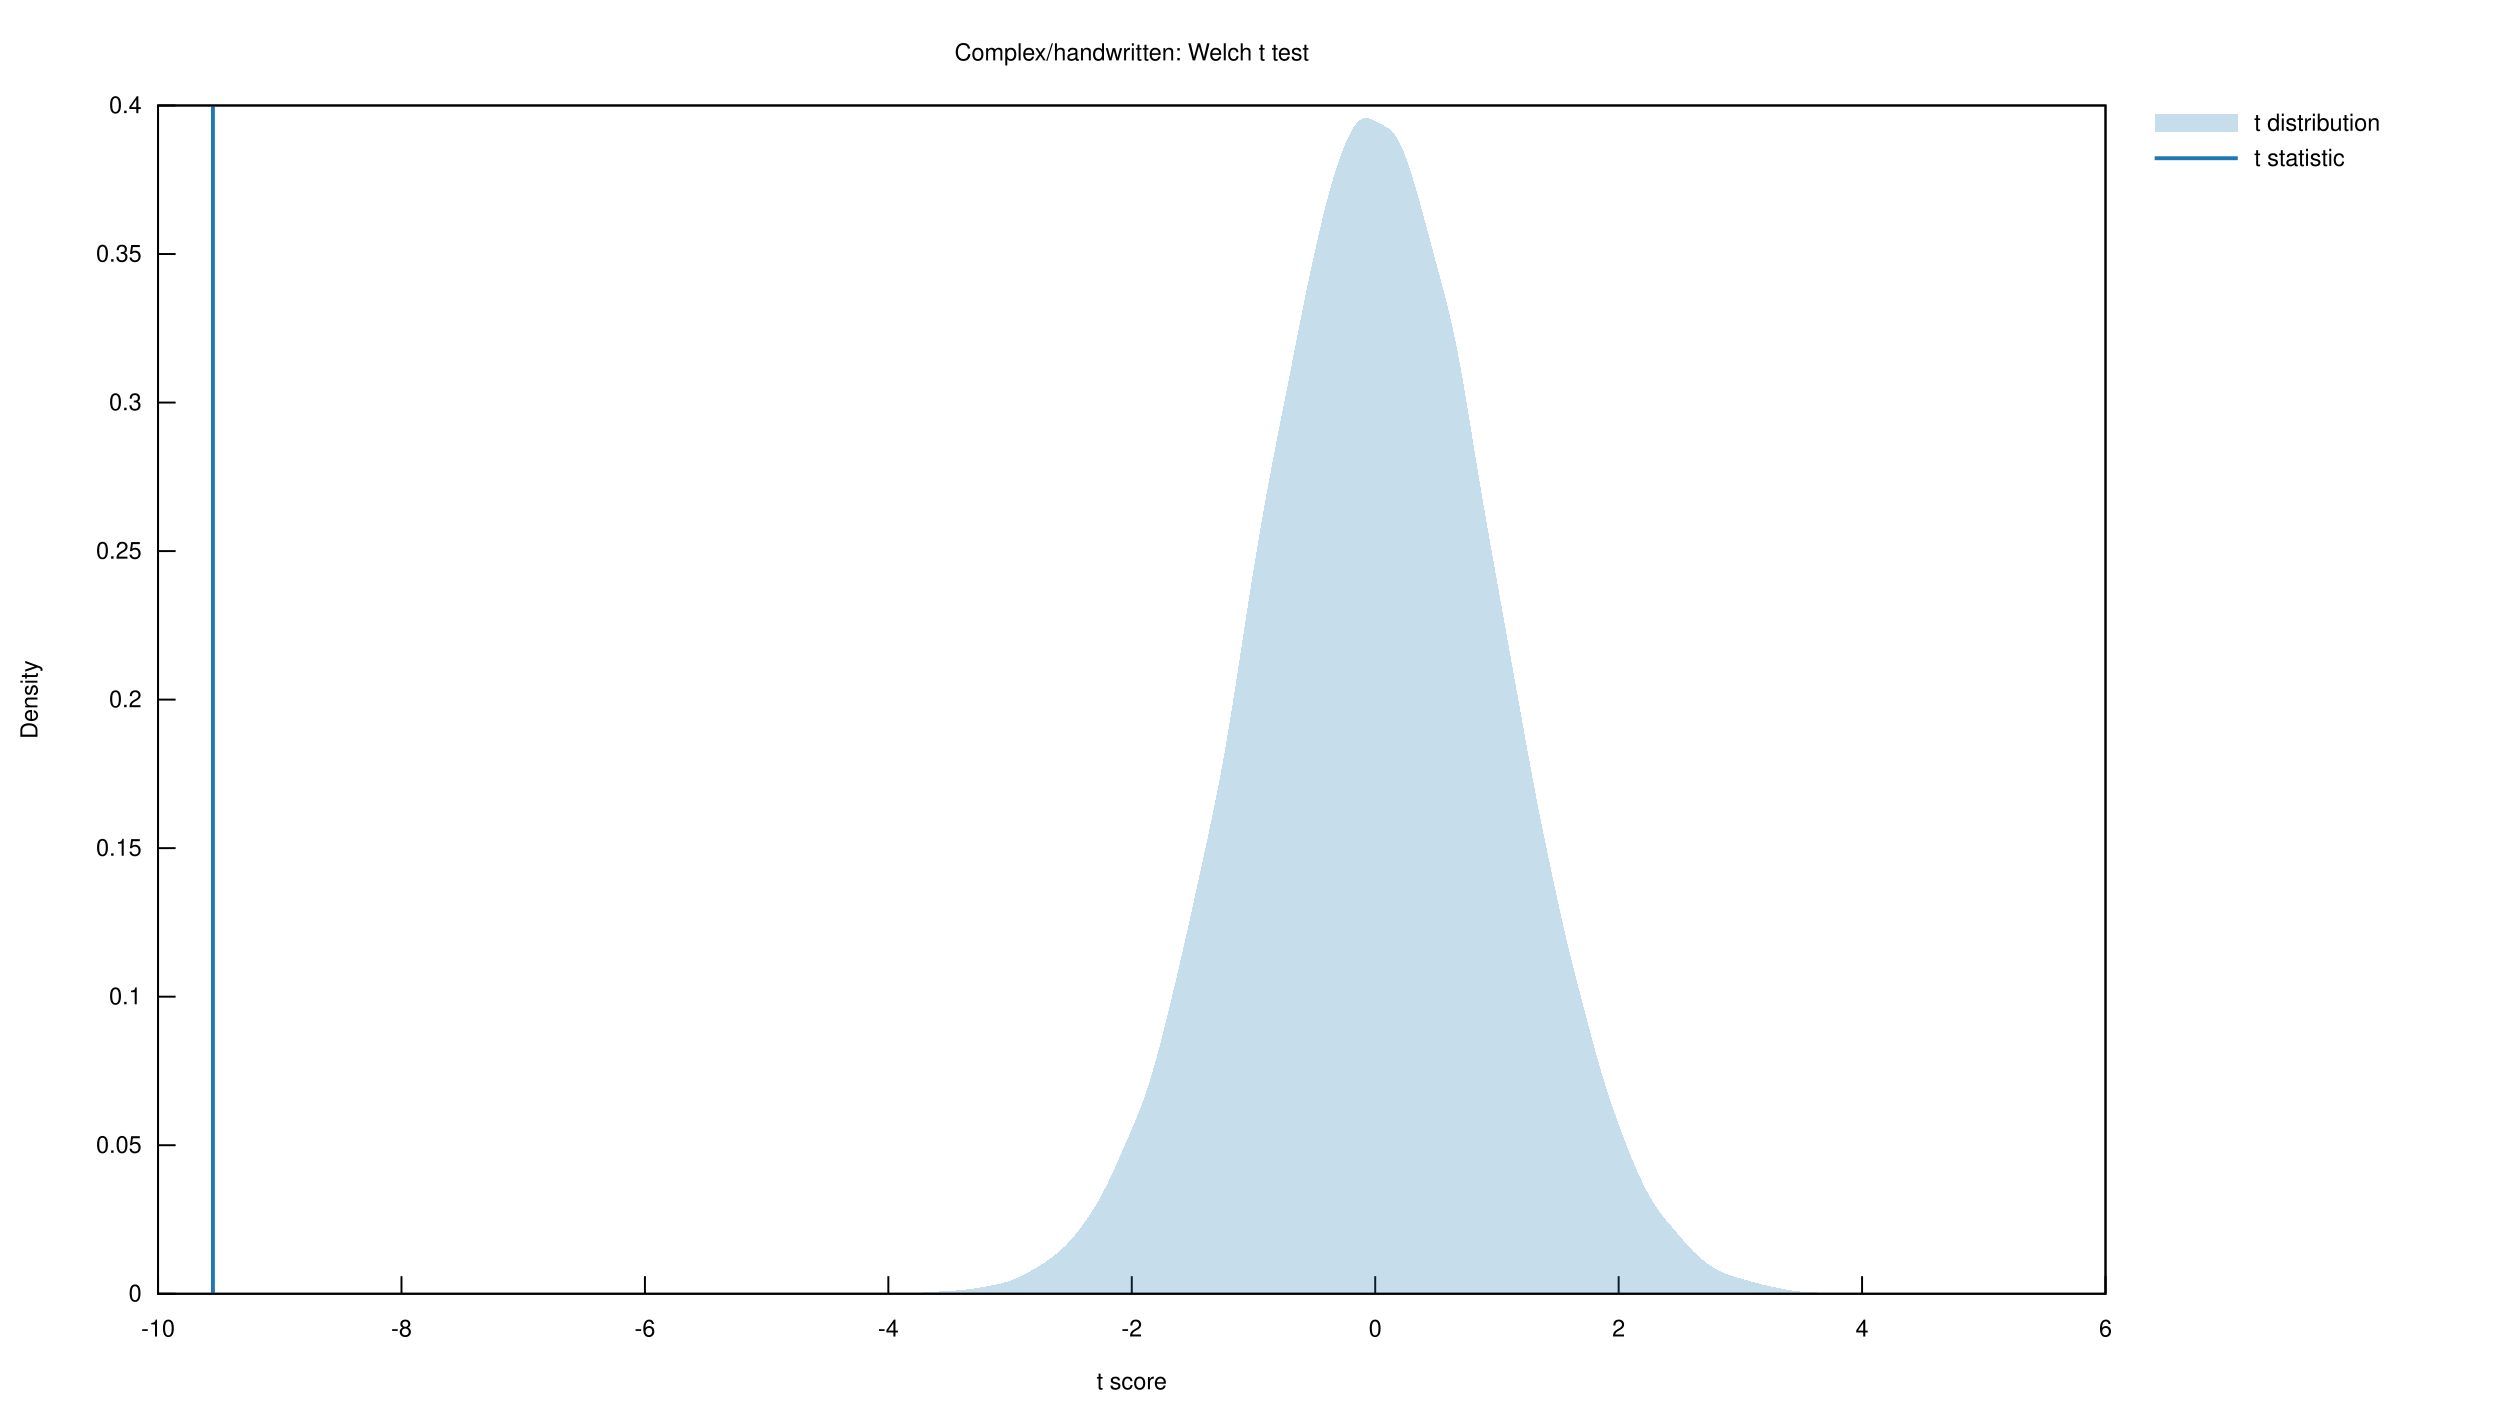
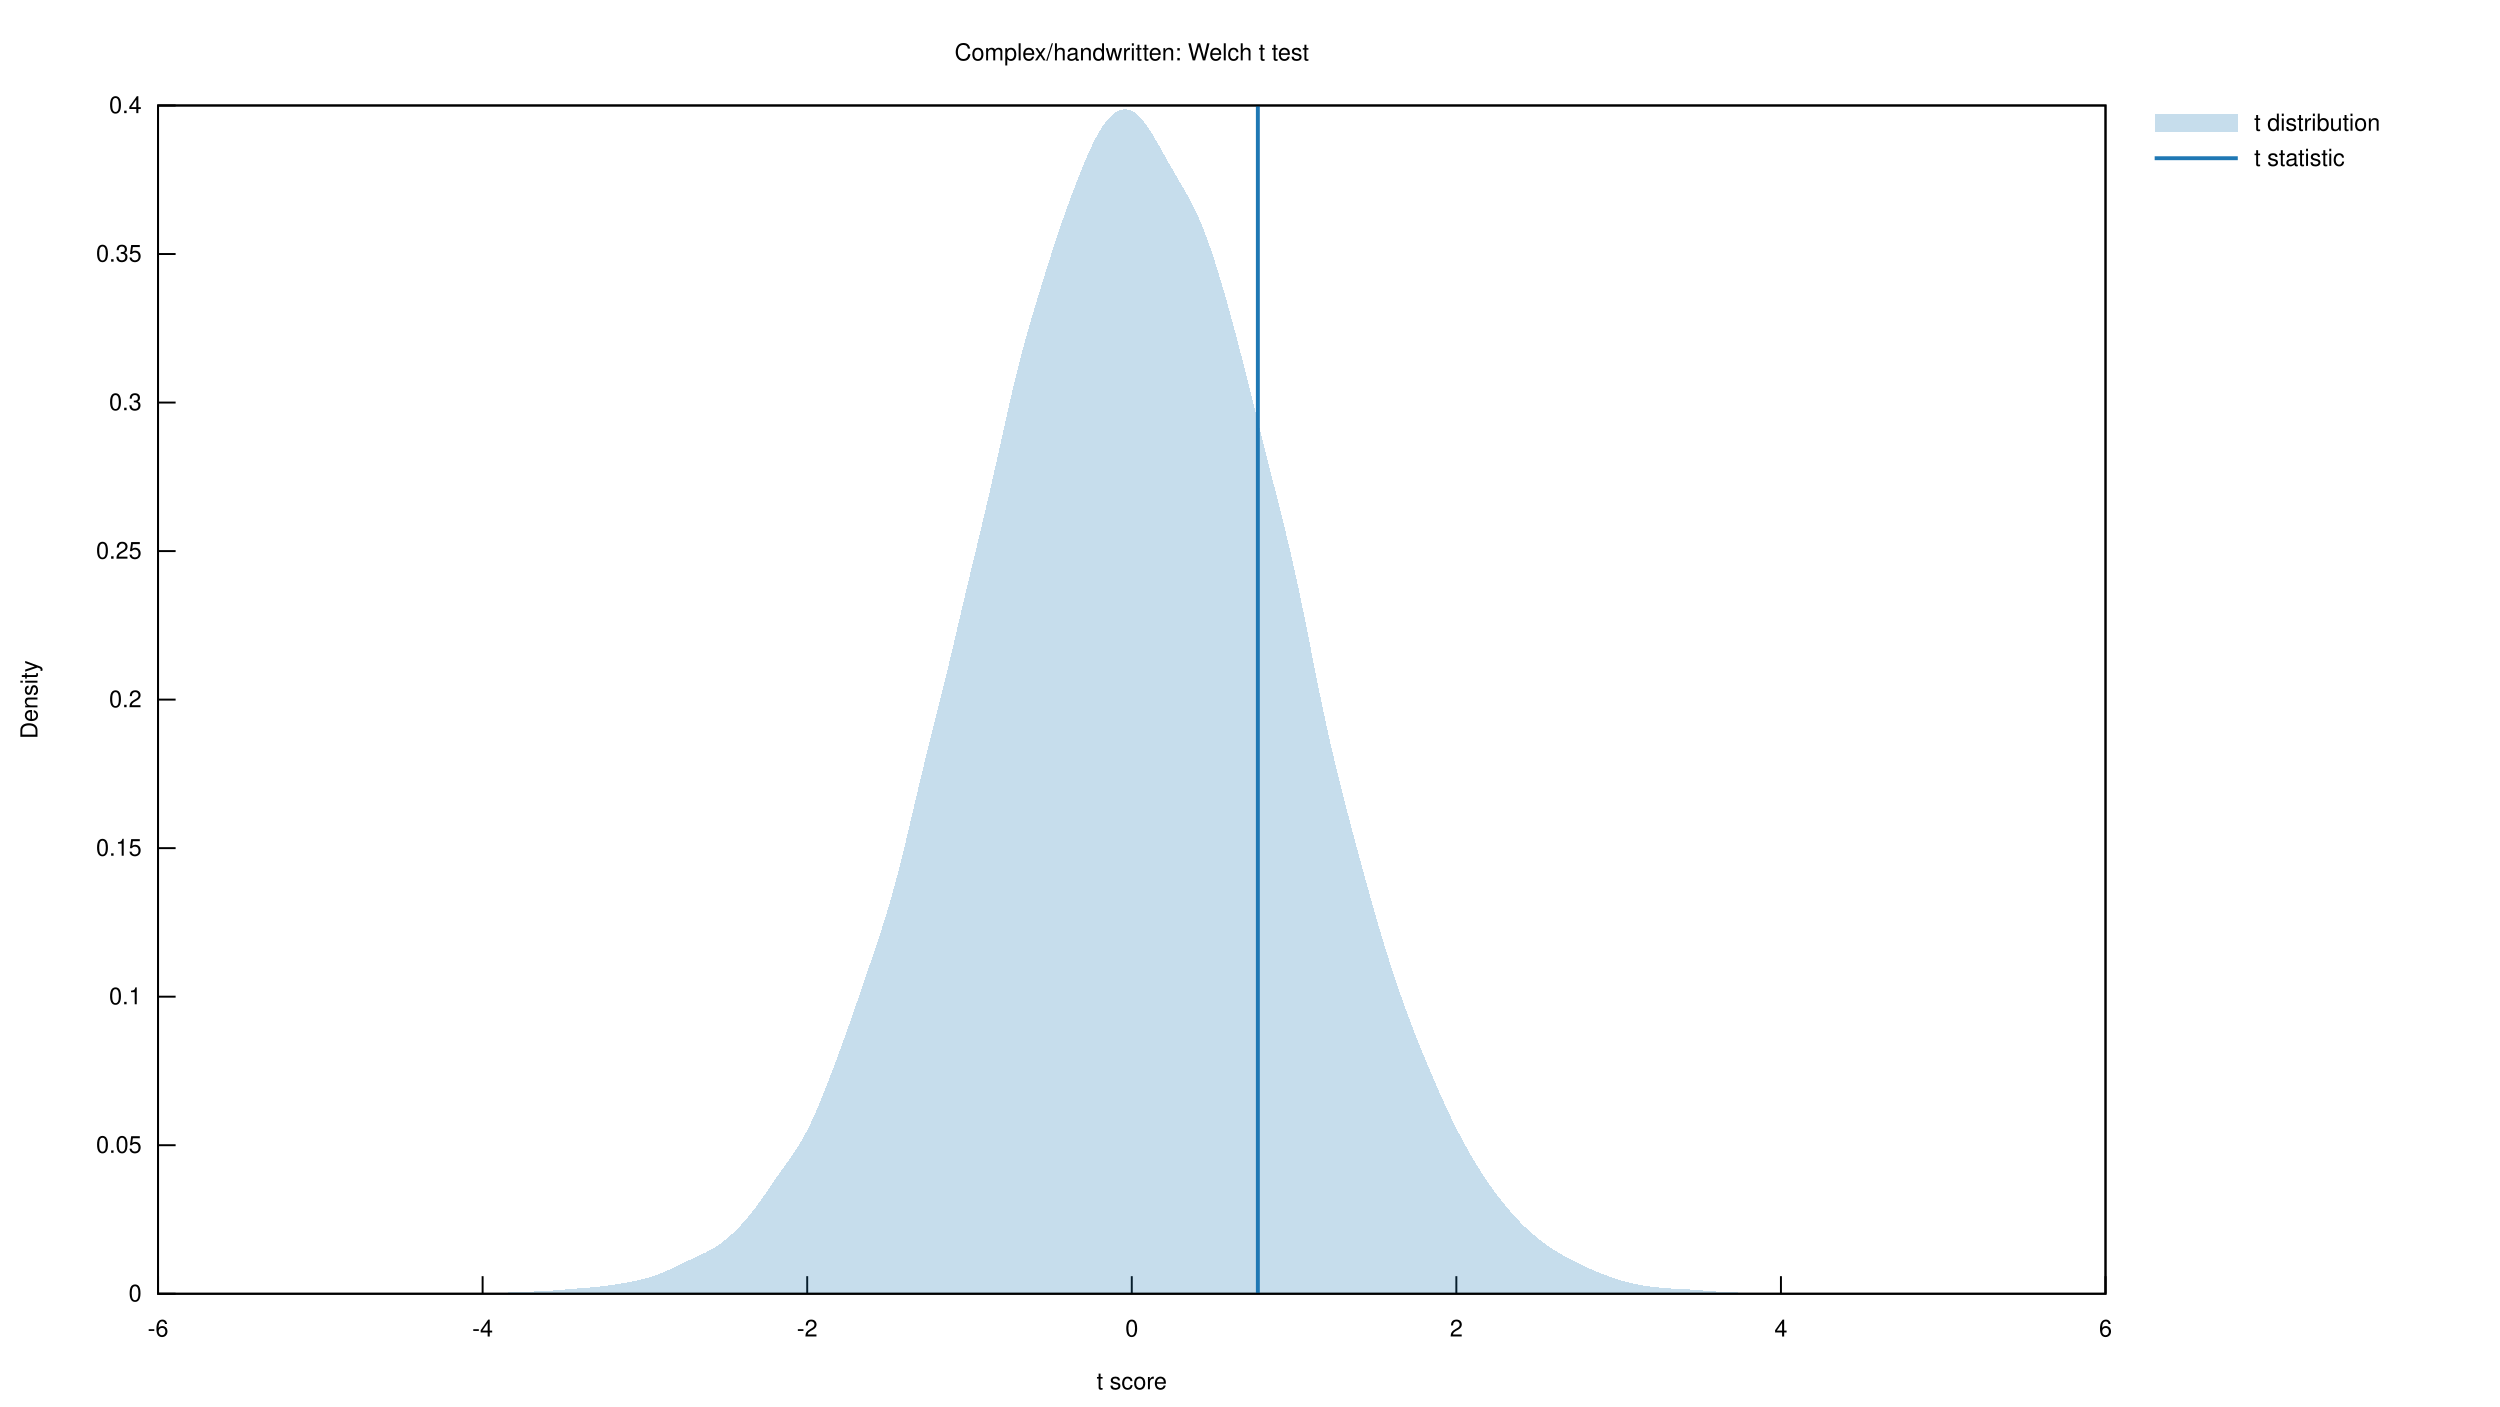
<svg xmlns="http://www.w3.org/2000/svg" xmlns:xlink="http://www.w3.org/1999/xlink" viewBox="0 0 1280 720">
  <g id="gnuplot_canvas">
    <rect x="0" y="0" width="1280" height="720" fill="none" />
    <defs>
      <circle id="gpDot" r="0.5" stroke-width="0.5" stroke="currentColor" />
      <path id="gpPt0" stroke-width="0.222" stroke="currentColor" d="M-1,0 h2 M0,-1 v2" />
      <path id="gpPt1" stroke-width="0.222" stroke="currentColor" d="M-1,-1 L1,1 M1,-1 L-1,1" />
      <path id="gpPt2" stroke-width="0.222" stroke="currentColor" d="M-1,0 L1,0 M0,-1 L0,1 M-1,-1 L1,1 M-1,1 L1,-1" />
      <rect id="gpPt3" stroke-width="0.222" stroke="currentColor" x="-1" y="-1" width="2" height="2" />
      <rect id="gpPt4" stroke-width="0.222" stroke="currentColor" fill="currentColor" x="-1" y="-1" width="2" height="2" />
      <circle id="gpPt5" stroke-width="0.222" stroke="currentColor" cx="0" cy="0" r="1" />
      <use xlink:href="#gpPt5" id="gpPt6" fill="currentColor" stroke="none" />
      <path id="gpPt7" stroke-width="0.222" stroke="currentColor" d="M0,-1.33 L-1.33,0.67 L1.33,0.67 z" />
      <use xlink:href="#gpPt7" id="gpPt8" fill="currentColor" stroke="none" />
      <use xlink:href="#gpPt7" id="gpPt9" stroke="currentColor" transform="rotate(180)" />
      <use xlink:href="#gpPt9" id="gpPt10" fill="currentColor" stroke="none" />
      <use xlink:href="#gpPt3" id="gpPt11" stroke="currentColor" transform="rotate(45)" />
      <use xlink:href="#gpPt11" id="gpPt12" fill="currentColor" stroke="none" />
      <path id="gpPt13" stroke-width="0.222" stroke="currentColor" d="M0,1.330 L1.265,0.411 L0.782,-1.067 L-0.782,-1.076 L-1.265,0.411 z" />
      <use xlink:href="#gpPt13" id="gpPt14" fill="currentColor" stroke="none" />
      <filter id="textbox" filterUnits="objectBoundingBox" x="0" y="0" height="1" width="1">
        <feFlood flood-color="white" flood-opacity="1" result="bgnd" />
        <feComposite in="SourceGraphic" in2="bgnd" operator="atop" />
      </filter>
      <filter id="greybox" filterUnits="objectBoundingBox" x="0" y="0" height="1" width="1">
        <feFlood flood-color="lightgrey" flood-opacity="1" result="grey" />
        <feComposite in="SourceGraphic" in2="grey" operator="atop" />
      </filter>
    </defs>
    <g fill="none" color="white" stroke="currentColor" stroke-width="1.00" stroke-linecap="butt" stroke-linejoin="miter">
</g>
    <g fill="none" color="black" stroke="currentColor" stroke-width="1.00" stroke-linecap="butt" stroke-linejoin="miter">
      <path stroke="black" d="M80.92,662.40 L89.92,662.40  " />
      <g transform="translate(72.53,666.30)" stroke="none" fill="black" font-family="Helvetica" font-size="12.00" text-anchor="end">
        <text>
          <tspan font-family="Helvetica"> 0</tspan>
        </text>
      </g>
    </g>
    <g fill="none" color="black" stroke="currentColor" stroke-width="1.00" stroke-linecap="butt" stroke-linejoin="miter">
      <path stroke="black" d="M80.92,586.35 L89.92,586.35  " />
      <g transform="translate(72.53,590.25)" stroke="none" fill="black" font-family="Helvetica" font-size="12.00" text-anchor="end">
        <text>
          <tspan font-family="Helvetica"> 0.05</tspan>
        </text>
      </g>
    </g>
    <g fill="none" color="black" stroke="currentColor" stroke-width="1.00" stroke-linecap="butt" stroke-linejoin="miter">
      <path stroke="black" d="M80.92,510.30 L89.92,510.30  " />
      <g transform="translate(72.53,514.20)" stroke="none" fill="black" font-family="Helvetica" font-size="12.00" text-anchor="end">
        <text>
          <tspan font-family="Helvetica"> 0.1</tspan>
        </text>
      </g>
    </g>
    <g fill="none" color="black" stroke="currentColor" stroke-width="1.00" stroke-linecap="butt" stroke-linejoin="miter">
      <path stroke="black" d="M80.92,434.25 L89.92,434.25  " />
      <g transform="translate(72.53,438.15)" stroke="none" fill="black" font-family="Helvetica" font-size="12.00" text-anchor="end">
        <text>
          <tspan font-family="Helvetica"> 0.15</tspan>
        </text>
      </g>
    </g>
    <g fill="none" color="black" stroke="currentColor" stroke-width="1.00" stroke-linecap="butt" stroke-linejoin="miter">
      <path stroke="black" d="M80.92,358.20 L89.92,358.20  " />
      <g transform="translate(72.53,362.10)" stroke="none" fill="black" font-family="Helvetica" font-size="12.00" text-anchor="end">
        <text>
          <tspan font-family="Helvetica"> 0.2</tspan>
        </text>
      </g>
    </g>
    <g fill="none" color="black" stroke="currentColor" stroke-width="1.00" stroke-linecap="butt" stroke-linejoin="miter">
      <path stroke="black" d="M80.92,282.16 L89.92,282.16  " />
      <g transform="translate(72.53,286.06)" stroke="none" fill="black" font-family="Helvetica" font-size="12.00" text-anchor="end">
        <text>
          <tspan font-family="Helvetica"> 0.25</tspan>
        </text>
      </g>
    </g>
    <g fill="none" color="black" stroke="currentColor" stroke-width="1.00" stroke-linecap="butt" stroke-linejoin="miter">
      <path stroke="black" d="M80.92,206.11 L89.92,206.11  " />
      <g transform="translate(72.53,210.01)" stroke="none" fill="black" font-family="Helvetica" font-size="12.00" text-anchor="end">
        <text>
          <tspan font-family="Helvetica"> 0.3</tspan>
        </text>
      </g>
    </g>
    <g fill="none" color="black" stroke="currentColor" stroke-width="1.00" stroke-linecap="butt" stroke-linejoin="miter">
      <path stroke="black" d="M80.92,130.06 L89.92,130.06  " />
      <g transform="translate(72.53,133.96)" stroke="none" fill="black" font-family="Helvetica" font-size="12.00" text-anchor="end">
        <text>
          <tspan font-family="Helvetica"> 0.35</tspan>
        </text>
      </g>
    </g>
    <g fill="none" color="black" stroke="currentColor" stroke-width="1.00" stroke-linecap="butt" stroke-linejoin="miter">
      <path stroke="black" d="M80.92,54.01 L89.92,54.01  " />
      <g transform="translate(72.53,57.91)" stroke="none" fill="black" font-family="Helvetica" font-size="12.00" text-anchor="end">
        <text>
          <tspan font-family="Helvetica"> 0.4</tspan>
        </text>
      </g>
    </g>
    <g fill="none" color="black" stroke="currentColor" stroke-width="1.00" stroke-linecap="butt" stroke-linejoin="miter">
      <path stroke="black" d="M80.92,662.40 L80.92,653.40  " />
      <g transform="translate(80.92,684.30)" stroke="none" fill="black" font-family="Helvetica" font-size="12.00" text-anchor="middle">
        <text>
-           <tspan font-family="Helvetica">-10</tspan>
-         </text>
-       </g>
-     </g>
-     <g fill="none" color="black" stroke="currentColor" stroke-width="1.00" stroke-linecap="butt" stroke-linejoin="miter">
-       <path stroke="black" d="M205.56,662.40 L205.56,653.40  " />
-       <g transform="translate(205.56,684.30)" stroke="none" fill="black" font-family="Helvetica" font-size="12.00" text-anchor="middle">
-         <text>
-           <tspan font-family="Helvetica">-8</tspan>
-         </text>
-       </g>
-     </g>
-     <g fill="none" color="black" stroke="currentColor" stroke-width="1.00" stroke-linecap="butt" stroke-linejoin="miter">
-       <path stroke="black" d="M330.20,662.40 L330.20,653.40  " />
-       <g transform="translate(330.20,684.30)" stroke="none" fill="black" font-family="Helvetica" font-size="12.00" text-anchor="middle">
-         <text>
          <tspan font-family="Helvetica">-6</tspan>
        </text>
      </g>
    </g>
    <g fill="none" color="black" stroke="currentColor" stroke-width="1.00" stroke-linecap="butt" stroke-linejoin="miter">
-       <path stroke="black" d="M454.83,662.40 L454.83,653.40  " />
-       <g transform="translate(454.83,684.30)" stroke="none" fill="black" font-family="Helvetica" font-size="12.00" text-anchor="middle">
+       <path stroke="black" d="M247.10,662.40 L247.10,653.40  " />
+       <g transform="translate(247.10,684.30)" stroke="none" fill="black" font-family="Helvetica" font-size="12.00" text-anchor="middle">
        <text>
          <tspan font-family="Helvetica">-4</tspan>
+         </text>
+       </g>
+     </g>
+     <g fill="none" color="black" stroke="currentColor" stroke-width="1.00" stroke-linecap="butt" stroke-linejoin="miter">
+       <path stroke="black" d="M413.29,662.40 L413.29,653.40  " />
+       <g transform="translate(413.29,684.30)" stroke="none" fill="black" font-family="Helvetica" font-size="12.00" text-anchor="middle">
+         <text>
+           <tspan font-family="Helvetica">-2</tspan>
        </text>
      </g>
    </g>
    <g fill="none" color="black" stroke="currentColor" stroke-width="1.00" stroke-linecap="butt" stroke-linejoin="miter">
      <path stroke="black" d="M579.47,662.40 L579.47,653.40  " />
      <g transform="translate(579.47,684.30)" stroke="none" fill="black" font-family="Helvetica" font-size="12.00" text-anchor="middle">
        <text>
-           <tspan font-family="Helvetica">-2</tspan>
-         </text>
-       </g>
-     </g>
-     <g fill="none" color="black" stroke="currentColor" stroke-width="1.00" stroke-linecap="butt" stroke-linejoin="miter">
-       <path stroke="black" d="M704.11,662.40 L704.11,653.40  " />
-       <g transform="translate(704.11,684.30)" stroke="none" fill="black" font-family="Helvetica" font-size="12.00" text-anchor="middle">
-         <text>
          <tspan font-family="Helvetica"> 0</tspan>
        </text>
      </g>
    </g>
    <g fill="none" color="black" stroke="currentColor" stroke-width="1.00" stroke-linecap="butt" stroke-linejoin="miter">
-       <path stroke="black" d="M828.75,662.40 L828.75,653.40  " />
-       <g transform="translate(828.75,684.30)" stroke="none" fill="black" font-family="Helvetica" font-size="12.00" text-anchor="middle">
+       <path stroke="black" d="M745.65,662.40 L745.65,653.40  " />
+       <g transform="translate(745.65,684.30)" stroke="none" fill="black" font-family="Helvetica" font-size="12.00" text-anchor="middle">
        <text>
          <tspan font-family="Helvetica"> 2</tspan>
        </text>
      </g>
    </g>
    <g fill="none" color="black" stroke="currentColor" stroke-width="1.00" stroke-linecap="butt" stroke-linejoin="miter">
-       <path stroke="black" d="M953.38,662.40 L953.38,653.40  " />
-       <g transform="translate(953.38,684.30)" stroke="none" fill="black" font-family="Helvetica" font-size="12.00" text-anchor="middle">
+       <path stroke="black" d="M911.84,662.40 L911.84,653.40  " />
+       <g transform="translate(911.84,684.30)" stroke="none" fill="black" font-family="Helvetica" font-size="12.00" text-anchor="middle">
        <text>
          <tspan font-family="Helvetica"> 4</tspan>
        </text>
      </g>
    </g>
    <g fill="none" color="black" stroke="currentColor" stroke-width="1.00" stroke-linecap="butt" stroke-linejoin="miter">
      <path stroke="black" d="M1078.02,662.40 L1078.02,653.40  " />
      <g transform="translate(1078.02,684.30)" stroke="none" fill="black" font-family="Helvetica" font-size="12.00" text-anchor="middle">
        <text>
          <tspan font-family="Helvetica"> 6</tspan>
        </text>
      </g>
    </g>
    <g fill="none" color="black" stroke="currentColor" stroke-width="1.00" stroke-linecap="butt" stroke-linejoin="miter">
</g>
    <g fill="none" color="black" stroke="currentColor" stroke-width="1.00" stroke-linecap="butt" stroke-linejoin="miter">
      <path stroke="black" d="M80.92,54.01 L80.92,662.40 L1078.02,662.40 L1078.02,54.01 L80.92,54.01 Z  " />
    </g>
    <g fill="none" color="black" stroke="currentColor" stroke-width="1.00" stroke-linecap="butt" stroke-linejoin="miter">
      <g transform="translate(19.18,358.21) rotate(270)" stroke="none" fill="black" font-family="Helvetica" font-size="12.00" text-anchor="middle">
        <text>
          <tspan font-family="Helvetica">Density</tspan>
        </text>
      </g>
    </g>
    <g fill="none" color="black" stroke="currentColor" stroke-width="1.00" stroke-linecap="butt" stroke-linejoin="miter">
      <g transform="translate(579.47,711.30)" stroke="none" fill="black" font-family="Helvetica" font-size="12.00" text-anchor="middle">
        <text>
          <tspan font-family="Helvetica">t score</tspan>
        </text>
      </g>
    </g>
    <g fill="none" color="black" stroke="currentColor" stroke-width="1.00" stroke-linecap="butt" stroke-linejoin="miter">
</g>
    <g id="gnuplot_plot_1">
      <g fill="none" color="black" stroke="currentColor" stroke-width="1.00" stroke-linecap="butt" stroke-linejoin="miter">
        <g transform="translate(1154.14,66.91)" stroke="none" fill="black" font-family="Helvetica" font-size="12.00" text-anchor="start">
          <text>
            <tspan font-family="Helvetica">t distribution</tspan>
          </text>
        </g>
      </g>
      <g fill="none" color="black" stroke="currentColor" stroke-width="1.00" stroke-linecap="butt" stroke-linejoin="miter">
        <g stroke="none" shape-rendering="crispEdges">
          <polygon fill="rgb( 31, 120, 180)" fill-opacity="0.25" points="1103.19,67.51 1145.75,67.51 1145.75,58.51 1103.19,58.51 " />
-           <polygon fill="rgb( 31, 120, 180)" fill-opacity="0.25" points="425.82,662.40 426.95,662.40 428.08,662.40 429.21,662.40 430.34,662.40 431.48,662.39 432.61,662.39 433.74,662.39 434.87,662.38 436.00,662.37 437.13,662.37 438.26,662.36 439.39,662.35 440.52,662.33 441.65,662.32 442.78,662.31 443.92,662.30 445.05,662.29 446.18,662.28 447.31,662.27 448.44,662.26 449.57,662.25 450.70,662.25 451.83,662.24 452.96,662.24 454.09,662.23 455.22,662.22 456.35,662.22 457.49,662.21 458.62,662.20 459.75,662.18 460.88,662.17 462.01,662.15 463.14,662.13 464.27,662.10 465.40,662.07 466.53,662.03 467.66,661.99 468.79,661.94 469.93,661.88 471.06,661.82 472.19,661.75 473.32,661.68 474.45,661.61 475.58,661.54 476.71,661.47 477.84,661.40 478.97,661.34 480.10,661.28 481.23,661.22 482.36,661.17 483.50,661.11 484.63,661.05 485.76,660.99 486.89,660.93 488.02,660.85 489.15,660.77 490.28,660.68 491.41,660.58 492.54,660.47 493.67,660.34 494.80,660.21 495.94,660.06 497.07,659.91 498.20,659.75 499.33,659.58 500.46,659.40 501.59,659.22 502.72,659.03 503.85,658.84 504.98,658.64 506.11,658.44 507.24,658.23 508.37,658.01 509.51,657.78 510.64,657.54 511.77,657.28 512.90,657.00 514.03,656.70 515.16,656.37 516.29,656.01 517.42,655.62 518.55,655.20 519.68,654.74 520.81,654.26 521.94,653.74 523.08,653.19 524.21,652.62 525.34,652.03 526.47,651.42 527.60,650.79 528.73,650.15 529.86,649.49 530.99,648.81 532.12,648.12 533.25,647.40 534.38,646.67 535.52,645.91 536.65,645.13 537.78,644.32 538.91,643.48 540.04,642.60 541.17,641.69 542.30,640.73 543.43,639.73 544.56,638.67 545.69,637.56 546.82,636.39 547.95,635.17 549.09,633.88 550.22,632.53 551.35,631.13 552.48,629.68 553.61,628.18 554.74,626.63 555.87,625.02 557.00,623.37 558.13,621.67 559.26,619.92 560.39,618.10 561.53,616.22 562.66,614.27 563.79,612.25 564.92,610.14 566.05,607.95 567.18,605.68 568.31,603.33 569.44,600.91 570.57,598.42 571.70,595.88 572.83,593.31 573.96,590.72 575.10,588.12 576.23,585.53 577.36,582.94 578.49,580.35 579.62,577.75 580.75,575.11 581.88,572.40 583.01,569.60 584.14,566.68 585.27,563.62 586.40,560.39 587.54,556.99 588.67,553.42 589.80,549.69 590.93,545.80 592.06,541.77 593.19,537.61 594.32,533.34 595.45,528.96 596.58,524.49 597.71,519.94 598.84,515.32 599.97,510.63 601.11,505.88 602.24,501.09 603.37,496.24 604.50,491.35 605.63,486.41 606.76,481.44 607.89,476.43 609.02,471.38 610.15,466.29 611.28,461.18 612.41,456.04 613.55,450.89 614.68,445.73 615.81,440.55 616.94,435.36 618.07,430.13 619.20,424.86 620.33,419.52 621.46,414.07 622.59,408.50 623.72,402.78 624.85,396.87 625.98,390.75 627.12,384.42 628.25,377.88 629.38,371.12 630.51,364.17 631.64,357.06 632.77,349.82 633.90,342.49 635.03,335.10 636.16,327.71 637.29,320.35 638.42,313.05 639.56,305.82 640.69,298.70 641.82,291.69 642.95,284.80 644.08,278.03 645.21,271.38 646.34,264.86 647.47,258.46 648.60,252.19 649.73,246.04 650.86,240.01 651.99,234.08 653.13,228.25 654.26,222.49 655.39,216.77 656.52,211.09 657.65,205.41 658.78,199.71 659.91,193.98 661.04,188.23 662.17,182.46 663.30,176.68 664.43,170.92 665.57,165.20 666.70,159.54 667.83,153.96 668.96,148.47 670.09,143.08 671.22,137.78 672.35,132.59 673.48,127.49 674.61,122.50 675.74,117.61 676.87,112.85 678.00,108.23 679.14,103.77 680.27,99.50 681.40,95.42 682.53,91.54 683.66,87.86 684.79,84.39 685.92,81.11 687.05,78.02 688.18,75.11 689.31,72.41 690.44,69.92 691.58,67.67 692.71,65.68 693.84,63.99 694.97,62.63 696.10,61.60 697.23,60.91 698.36,60.54 699.49,60.46 700.62,60.62 701.75,60.97 702.88,61.45 704.01,62.00 705.15,62.57 706.28,63.15 707.41,63.72 708.54,64.30 709.67,64.94 710.80,65.68 711.93,66.58 713.06,67.71 714.19,69.11 715.32,70.81 716.45,72.84 717.59,75.19 718.72,77.85 719.85,80.79 720.98,83.97 722.11,87.36 723.24,90.94 724.37,94.67 725.50,98.54 726.63,102.53 727.76,106.60 728.89,110.75 730.02,114.95 731.16,119.18 732.29,123.41 733.42,127.63 734.55,131.84 735.68,136.03 736.81,140.22 737.94,144.43 739.07,148.70 740.20,153.07 741.33,157.58 742.46,162.29 743.60,167.23 744.73,172.45 745.86,177.97 746.99,183.79 748.12,189.91 749.25,196.30 750.38,202.91 751.51,209.71 752.64,216.62 753.77,223.59 754.90,230.55 756.03,237.47 757.17,244.31 758.30,251.04 759.43,257.67 760.56,264.20 761.69,270.65 762.82,277.03 763.95,283.38 765.08,289.72 766.21,296.04 767.34,302.37 768.47,308.70 769.61,315.03 770.74,321.35 771.87,327.66 773.00,333.96 774.13,340.24 775.26,346.51 776.39,352.78 777.52,359.04 778.65,365.31 779.78,371.58 780.91,377.83 782.04,384.05 783.18,390.23 784.31,396.33 785.44,402.34 786.57,408.24 787.70,414.03 788.83,419.71 789.96,425.29 791.09,430.78 792.22,436.21 793.35,441.58 794.48,446.91 795.62,452.20 796.75,457.45 797.88,462.64 799.01,467.77 800.14,472.82 801.27,477.76 802.40,482.59 803.53,487.30 804.66,491.89 805.79,496.38 806.92,500.79 808.05,505.14 809.19,509.45 810.32,513.74 811.45,518.03 812.58,522.31 813.71,526.58 814.84,530.82 815.97,535.02 817.10,539.14 818.23,543.17 819.36,547.10 820.49,550.91 821.63,554.59 822.76,558.16 823.89,561.63 825.02,564.99 826.15,568.27 827.28,571.48 828.41,574.62 829.54,577.71 830.67,580.75 831.80,583.74 832.93,586.68 834.06,589.55 835.20,592.37 836.33,595.11 837.46,597.77 838.59,600.35 839.72,602.85 840.85,605.25 841.98,607.55 843.11,609.74 844.24,611.83 845.37,613.81 846.50,615.68 847.64,617.44 848.77,619.10 849.90,620.66 851.03,622.15 852.16,623.58 853.29,624.96 854.42,626.32 855.55,627.65 856.68,628.98 857.81,630.31 858.94,631.64 860.07,632.98 861.21,634.31 862.34,635.62 863.47,636.91 864.60,638.17 865.73,639.39 866.86,640.56 867.99,641.67 869.12,642.74 870.25,643.75 871.38,644.71 872.51,645.63 873.65,646.50 874.78,647.32 875.91,648.10 877.04,648.83 878.17,649.52 879.30,650.15 880.43,650.73 881.56,651.27 882.69,651.76 883.82,652.22 884.95,652.64 886.08,653.03 887.22,653.40 888.35,653.75 889.48,654.09 890.61,654.42 891.74,654.75 892.87,655.08 894.00,655.40 895.13,655.72 896.26,656.03 897.39,656.35 898.52,656.66 899.66,656.96 900.79,657.26 901.92,657.55 903.05,657.83 904.18,658.10 905.31,658.37 906.44,658.62 907.57,658.87 908.70,659.11 909.83,659.34 910.96,659.56 912.09,659.78 913.23,659.99 914.36,660.20 915.49,660.39 916.62,660.58 917.75,660.75 918.88,660.91 920.01,661.05 921.14,661.18 922.27,661.29 923.40,661.38 924.53,661.47 925.67,661.54 926.80,661.60 927.93,661.65 929.06,661.70 930.19,661.75 931.32,661.79 932.45,661.84 933.58,661.88 934.71,661.92 935.84,661.96 936.97,661.99 938.10,662.03 939.24,662.06 940.37,662.09 941.50,662.11 942.63,662.13 943.76,662.15 944.89,662.16 946.02,662.17 947.15,662.18 948.28,662.19 949.41,662.20 950.54,662.21 951.68,662.22 952.81,662.23 953.94,662.24 955.07,662.25 956.20,662.26 957.33,662.27 958.46,662.28 959.59,662.29 960.72,662.30 961.85,662.31 962.98,662.32 964.11,662.32 965.25,662.33 966.38,662.33 967.51,662.33 968.64,662.33 969.77,662.33 970.90,662.34 972.03,662.34 973.16,662.35 974.29,662.35 975.42,662.36 976.55,662.36 977.68,662.37 978.82,662.38 979.95,662.38 981.08,662.38 982.21,662.39 983.34,662.39 984.47,662.39 985.60,662.40 986.73,662.40 987.86,662.40 988.99,662.40 990.12,662.40 990.12,662.40 988.99,662.40 987.86,662.40 986.73,662.40 985.60,662.40 984.47,662.40 983.34,662.40 982.21,662.40 981.08,662.40 979.95,662.40 978.82,662.40 977.68,662.40 976.55,662.40 975.42,662.40 974.29,662.40 973.16,662.40 972.03,662.40 970.90,662.40 969.77,662.40 968.64,662.40 967.51,662.40 966.38,662.40 965.25,662.40 964.11,662.40 962.98,662.40 961.85,662.40 960.72,662.40 959.59,662.40 958.46,662.40 957.33,662.40 956.20,662.40 955.07,662.40 953.94,662.40 952.81,662.40 951.68,662.40 950.54,662.40 949.41,662.40 948.28,662.40 947.15,662.40 946.02,662.40 944.89,662.40 943.76,662.40 942.63,662.40 941.50,662.40 940.37,662.40 939.24,662.40 938.10,662.40 936.97,662.40 935.84,662.40 934.71,662.40 933.58,662.40 932.45,662.40 931.32,662.40 930.19,662.40 929.06,662.40 927.93,662.40 926.80,662.40 925.67,662.40 924.53,662.40 923.40,662.40 922.27,662.40 921.14,662.40 920.01,662.40 918.88,662.40 917.75,662.40 916.62,662.40 915.49,662.40 914.36,662.40 913.23,662.40 912.09,662.40 910.96,662.40 909.83,662.40 908.70,662.40 907.57,662.40 906.44,662.40 905.31,662.40 904.18,662.40 903.05,662.40 901.92,662.40 900.79,662.40 899.66,662.40 898.52,662.40 897.39,662.40 896.26,662.40 895.13,662.40 894.00,662.40 892.87,662.40 891.74,662.40 890.61,662.40 889.48,662.40 888.35,662.40 887.22,662.40 886.08,662.40 884.95,662.40 883.82,662.40 882.69,662.40 881.56,662.40 880.43,662.40 879.30,662.40 878.17,662.40 877.04,662.40 875.91,662.40 874.78,662.40 873.65,662.40 872.51,662.40 871.38,662.40 870.25,662.40 869.12,662.40 867.99,662.40 866.86,662.40 865.73,662.40 864.60,662.40 863.47,662.40 862.34,662.40 861.21,662.40 860.07,662.40 858.94,662.40 857.81,662.40 856.68,662.40 855.55,662.40 854.42,662.40 853.29,662.40 852.16,662.40 851.03,662.40 849.90,662.40 848.77,662.40 847.64,662.40 846.50,662.40 845.37,662.40 844.24,662.40 843.11,662.40 841.98,662.40 840.85,662.40 839.72,662.40 838.59,662.40 837.46,662.40 836.33,662.40 835.20,662.40 834.06,662.40 832.93,662.40 831.80,662.40 830.67,662.40 829.54,662.40 828.41,662.40 827.28,662.40 826.15,662.40 825.02,662.40 823.89,662.40 822.76,662.40 821.63,662.40 820.49,662.40 819.36,662.40 818.23,662.40 817.10,662.40 815.97,662.40 814.84,662.40 813.71,662.40 812.58,662.40 811.45,662.40 810.32,662.40 809.19,662.40 808.05,662.40 806.92,662.40 805.79,662.40 804.66,662.40 803.53,662.40 802.40,662.40 801.27,662.40 800.14,662.40 799.01,662.40 797.88,662.40 796.75,662.40 795.62,662.40 794.48,662.40 793.35,662.40 792.22,662.40 791.09,662.40 789.96,662.40 788.83,662.40 787.70,662.40 786.57,662.40 785.44,662.40 784.31,662.40 783.18,662.40 782.04,662.40 780.91,662.40 779.78,662.40 778.65,662.40 777.52,662.40 776.39,662.40 775.26,662.40 774.13,662.40 773.00,662.40 771.87,662.40 770.74,662.40 769.61,662.40 768.47,662.40 767.34,662.40 766.21,662.40 765.08,662.40 763.95,662.40 762.82,662.40 761.69,662.40 760.56,662.40 759.43,662.40 758.30,662.40 757.17,662.40 756.03,662.40 754.90,662.40 753.77,662.40 752.64,662.40 751.51,662.40 750.38,662.40 749.25,662.40 748.12,662.40 746.99,662.40 745.86,662.40 744.73,662.40 743.60,662.40 742.46,662.40 741.33,662.40 740.20,662.40 739.07,662.40 737.94,662.40 736.81,662.40 735.68,662.40 734.55,662.40 733.42,662.40 732.29,662.40 731.16,662.40 730.02,662.40 728.89,662.40 727.76,662.40 726.63,662.40 725.50,662.40 724.37,662.40 723.24,662.40 722.11,662.40 720.98,662.40 719.85,662.40 718.72,662.40 717.59,662.40 716.45,662.40 715.32,662.40 714.19,662.40 713.06,662.40 711.93,662.40 710.80,662.40 709.67,662.40 708.54,662.40 707.41,662.40 706.28,662.40 705.15,662.40 704.01,662.40 702.88,662.40 701.75,662.40 700.62,662.40 699.49,662.40 698.36,662.40 697.23,662.40 696.10,662.40 694.97,662.40 693.84,662.40 692.71,662.40 691.58,662.40 690.44,662.40 689.31,662.40 688.18,662.40 687.05,662.40 685.92,662.40 684.79,662.40 683.66,662.40 682.53,662.40 681.40,662.40 680.27,662.40 679.14,662.40 678.00,662.40 676.87,662.40 675.74,662.40 674.61,662.40 673.48,662.40 672.35,662.40 671.22,662.40 670.09,662.40 668.96,662.40 667.83,662.40 666.70,662.40 665.57,662.40 664.43,662.40 663.30,662.40 662.17,662.40 661.04,662.40 659.91,662.40 658.78,662.40 657.65,662.40 656.52,662.40 655.39,662.40 654.26,662.40 653.13,662.40 651.99,662.40 650.86,662.40 649.73,662.40 648.60,662.40 647.47,662.40 646.34,662.40 645.21,662.40 644.08,662.40 642.95,662.40 641.82,662.40 640.69,662.40 639.56,662.40 638.42,662.40 637.29,662.40 636.16,662.40 635.03,662.40 633.90,662.40 632.77,662.40 631.64,662.40 630.51,662.40 629.38,662.40 628.25,662.40 627.12,662.40 625.98,662.40 624.85,662.40 623.72,662.40 622.59,662.40 621.46,662.40 620.33,662.40 619.20,662.40 618.07,662.40 616.94,662.40 615.81,662.40 614.68,662.40 613.55,662.40 612.41,662.40 611.28,662.40 610.15,662.40 609.02,662.40 607.89,662.40 606.76,662.40 605.63,662.40 604.50,662.40 603.37,662.40 602.24,662.40 601.11,662.40 599.97,662.40 598.84,662.40 597.71,662.40 596.58,662.40 595.45,662.40 594.32,662.40 593.19,662.40 592.06,662.40 590.93,662.40 589.80,662.40 588.67,662.40 587.54,662.40 586.40,662.40 585.27,662.40 584.14,662.40 583.01,662.40 581.88,662.40 580.75,662.40 579.62,662.40 578.49,662.40 577.36,662.40 576.23,662.40 575.10,662.40 573.96,662.40 572.83,662.40 571.70,662.40 570.57,662.40 569.44,662.40 568.31,662.40 567.18,662.40 566.05,662.40 564.92,662.40 563.79,662.40 562.66,662.40 561.53,662.40 560.39,662.40 559.26,662.40 558.13,662.40 557.00,662.40 555.87,662.40 554.74,662.40 553.61,662.40 552.48,662.40 551.35,662.40 550.22,662.40 549.09,662.40 547.95,662.40 546.82,662.40 545.69,662.40 544.56,662.40 543.43,662.40 542.30,662.40 541.17,662.40 540.04,662.40 538.91,662.40 537.78,662.40 536.65,662.40 535.52,662.40 534.38,662.40 533.25,662.40 532.12,662.40 530.99,662.40 529.86,662.40 528.73,662.40 527.60,662.40 526.47,662.40 525.34,662.40 524.21,662.40 523.08,662.40 521.94,662.40 520.81,662.40 519.68,662.40 518.55,662.40 517.42,662.40 516.29,662.40 515.16,662.40 514.03,662.40 512.90,662.40 511.77,662.40 510.64,662.40 509.51,662.40 508.37,662.40 507.24,662.40 506.11,662.40 504.98,662.40 503.85,662.40 502.72,662.40 501.59,662.40 500.46,662.40 499.33,662.40 498.20,662.40 497.07,662.40 495.94,662.40 494.80,662.40 493.67,662.40 492.54,662.40 491.41,662.40 490.28,662.40 489.15,662.40 488.02,662.40 486.89,662.40 485.76,662.40 484.63,662.40 483.50,662.40 482.36,662.40 481.23,662.40 480.10,662.40 478.97,662.40 477.84,662.40 476.71,662.40 475.58,662.40 474.45,662.40 473.32,662.40 472.19,662.40 471.06,662.40 469.93,662.40 468.79,662.40 467.66,662.40 466.53,662.40 465.40,662.40 464.27,662.40 463.14,662.40 462.01,662.40 460.88,662.40 459.75,662.40 458.62,662.40 457.49,662.40 456.35,662.40 455.22,662.40 454.09,662.40 452.96,662.40 451.83,662.40 450.70,662.40 449.57,662.40 448.44,662.40 447.31,662.40 446.18,662.40 445.05,662.40 443.92,662.40 442.78,662.40 441.65,662.40 440.52,662.40 439.39,662.40 438.26,662.40 437.13,662.40 436.00,662.40 434.87,662.40 433.74,662.40 432.61,662.40 431.48,662.40 430.34,662.40 429.21,662.40 428.08,662.40 426.95,662.40 425.82,662.40 " />
+           <polygon fill="rgb( 31, 120, 180)" fill-opacity="0.25" points="145.48,662.40 147.18,662.40 148.88,662.40 150.59,662.40 152.29,662.40 153.99,662.39 155.69,662.39 157.40,662.39 159.10,662.38 160.80,662.37 162.51,662.37 164.21,662.36 165.91,662.36 167.61,662.35 169.32,662.35 171.02,662.34 172.72,662.34 174.42,662.35 176.13,662.35 177.83,662.35 179.53,662.36 181.23,662.37 182.94,662.37 184.64,662.38 186.34,662.38 188.04,662.38 189.75,662.38 191.45,662.38 193.15,662.38 194.85,662.37 196.56,662.37 198.26,662.36 199.96,662.35 201.66,662.34 203.37,662.33 205.07,662.32 206.77,662.31 208.47,662.31 210.18,662.30 211.88,662.29 213.58,662.29 215.29,662.28 216.99,662.28 218.69,662.27 220.39,662.27 222.10,662.26 223.80,662.25 225.50,662.24 227.20,662.23 228.91,662.23 230.61,662.22 232.31,662.22 234.01,662.22 235.72,662.23 237.42,662.23 239.12,662.24 240.82,662.24 242.53,662.24 244.23,662.23 245.93,662.21 247.63,662.19 249.34,662.15 251.04,662.10 252.74,662.05 254.44,661.99 256.15,661.92 257.85,661.85 259.55,661.78 261.25,661.72 262.96,661.65 264.66,661.59 266.36,661.52 268.06,661.46 269.77,661.40 271.47,661.33 273.17,661.26 274.88,661.19 276.58,661.11 278.28,661.02 279.98,660.93 281.69,660.82 283.39,660.71 285.09,660.58 286.79,660.45 288.50,660.31 290.20,660.16 291.90,660.02 293.60,659.88 295.31,659.73 297.01,659.60 298.71,659.46 300.41,659.33 302.12,659.19 303.82,659.04 305.52,658.88 307.22,658.71 308.93,658.51 310.63,658.29 312.33,658.05 314.03,657.80 315.74,657.52 317.44,657.24 319.14,656.95 320.84,656.65 322.55,656.33 324.25,656.00 325.95,655.65 327.66,655.27 329.36,654.86 331.06,654.41 332.76,653.91 334.47,653.36 336.17,652.77 337.87,652.12 339.57,651.43 341.28,650.69 342.98,649.92 344.68,649.12 346.38,648.31 348.09,647.48 349.79,646.66 351.49,645.85 353.19,645.05 354.90,644.26 356.60,643.48 358.30,642.69 360.00,641.88 361.71,641.04 363.41,640.14 365.11,639.17 366.81,638.11 368.52,636.96 370.22,635.71 371.92,634.35 373.62,632.89 375.33,631.33 377.03,629.68 378.73,627.93 380.43,626.08 382.14,624.14 383.84,622.09 385.54,619.94 387.25,617.70 388.95,615.36 390.65,612.94 392.35,610.48 394.06,607.99 395.76,605.50 397.46,603.03 399.16,600.59 400.87,598.19 402.57,595.80 404.27,593.40 405.97,590.95 407.68,588.39 409.38,585.69 411.08,582.79 412.78,579.67 414.49,576.31 416.19,572.71 417.89,568.89 419.59,564.87 421.30,560.69 423.00,556.39 424.70,551.99 426.40,547.51 428.11,542.96 429.81,538.35 431.51,533.68 433.21,528.93 434.92,524.12 436.62,519.26 438.32,514.34 440.03,509.40 441.73,504.43 443.43,499.46 445.13,494.47 446.84,489.47 448.54,484.42 450.24,479.28 451.94,474.02 453.65,468.57 455.35,462.90 457.05,456.96 458.75,450.72 460.46,444.20 462.16,437.41 463.86,430.39 465.56,423.21 467.27,415.94 468.97,408.67 470.67,401.46 472.37,394.35 474.08,387.37 475.78,380.50 477.48,373.71 479.18,366.96 480.89,360.18 482.59,353.32 484.29,346.36 485.99,339.29 487.70,332.12 489.40,324.87 491.10,317.60 492.81,310.33 494.51,303.11 496.21,295.96 497.91,288.85 499.62,281.78 501.32,274.71 503.02,267.58 504.72,260.38 506.43,253.05 508.13,245.60 509.83,238.02 511.53,230.36 513.24,222.67 514.94,215.03 516.64,207.49 518.34,200.15 520.05,193.05 521.75,186.22 523.45,179.68 525.15,173.42 526.86,167.39 528.56,161.55 530.26,155.85 531.96,150.25 533.67,144.73 535.37,139.26 537.07,133.86 538.77,128.53 540.48,123.30 542.18,118.19 543.88,113.21 545.58,108.36 547.29,103.65 548.99,99.06 550.69,94.58 552.40,90.21 554.10,85.96 555.80,81.85 557.50,77.93 559.21,74.23 560.91,70.81 562.61,67.70 564.31,64.94 566.02,62.54 567.72,60.51 569.42,58.86 571.12,57.56 572.83,56.64 574.53,56.09 576.23,55.92 577.93,56.15 579.64,56.79 581.34,57.84 583.04,59.30 584.74,61.13 586.45,63.31 588.15,65.77 589.85,68.46 591.55,71.32 593.26,74.28 594.96,77.31 596.66,80.34 598.36,83.36 600.07,86.34 601.77,89.28 603.47,92.19 605.18,95.11 606.88,98.07 608.58,101.13 610.28,104.34 611.99,107.77 613.69,111.46 615.39,115.45 617.09,119.75 618.80,124.37 620.50,129.30 622.20,134.50 623.90,139.96 625.61,145.63 627.31,151.50 629.01,157.55 630.71,163.76 632.42,170.11 634.12,176.59 635.82,183.18 637.52,189.87 639.23,196.62 640.93,203.42 642.63,210.24 644.33,217.05 646.04,223.84 647.74,230.61 649.44,237.35 651.14,244.06 652.85,250.76 654.55,257.49 656.25,264.27 657.95,271.17 659.66,278.24 661.36,285.53 663.06,293.08 664.77,300.92 666.47,309.04 668.17,317.40 669.87,325.93 671.58,334.54 673.28,343.14 674.98,351.62 676.68,359.92 678.39,367.96 680.09,375.73 681.79,383.22 683.49,390.45 685.20,397.45 686.90,404.27 688.60,410.93 690.30,417.48 692.01,423.95 693.71,430.35 695.41,436.70 697.11,442.98 698.82,449.21 700.52,455.37 702.22,461.45 703.92,467.43 705.63,473.30 707.33,479.05 709.03,484.66 710.73,490.14 712.44,495.47 714.14,500.66 715.84,505.70 717.55,510.61 719.25,515.39 720.95,520.04 722.65,524.57 724.36,528.99 726.06,533.31 727.76,537.54 729.46,541.70 731.17,545.78 732.87,549.81 734.57,553.77 736.27,557.67 737.98,561.51 739.68,565.26 741.38,568.93 743.08,572.50 744.79,575.97 746.49,579.34 748.19,582.60 749.89,585.77 751.60,588.84 753.30,591.82 755.00,594.71 756.70,597.50 758.41,600.21 760.11,602.82 761.81,605.34 763.51,607.78 765.22,610.13 766.92,612.40 768.62,614.60 770.33,616.73 772.03,618.79 773.73,620.78 775.43,622.70 777.14,624.53 778.84,626.29 780.54,627.97 782.24,629.57 783.95,631.10 785.65,632.56 787.35,633.96 789.05,635.31 790.76,636.59 792.46,637.82 794.16,638.99 795.86,640.10 797.57,641.16 799.27,642.16 800.97,643.12 802.67,644.05 804.38,644.95 806.08,645.82 807.78,646.67 809.48,647.50 811.19,648.30 812.89,649.09 814.59,649.85 816.29,650.58 818.00,651.28 819.70,651.96 821.40,652.62 823.10,653.25 824.81,653.86 826.51,654.44 828.21,655.00 829.92,655.54 831.62,656.04 833.32,656.50 835.02,656.93 836.73,657.32 838.43,657.66 840.13,657.97 841.83,658.25 843.54,658.50 845.24,658.73 846.94,658.94 848.64,659.13 850.35,659.30 852.05,659.45 853.75,659.58 855.45,659.69 857.16,659.79 858.86,659.88 860.56,659.96 862.26,660.05 863.97,660.14 865.67,660.25 867.37,660.36 869.07,660.49 870.78,660.62 872.48,660.76 874.18,660.90 875.88,661.03 877.59,661.16 879.29,661.28 880.99,661.38 882.70,661.47 884.40,661.55 886.10,661.63 887.80,661.69 889.51,661.75 891.21,661.81 892.91,661.87 894.61,661.92 896.32,661.97 898.02,662.01 899.72,662.06 901.42,662.10 903.13,662.13 904.83,662.16 906.53,662.19 908.23,662.22 909.94,662.24 911.64,662.26 913.34,662.28 915.04,662.30 916.75,662.32 918.45,662.33 920.15,662.35 921.85,662.36 923.56,662.37 925.26,662.38 926.96,662.38 928.66,662.39 930.37,662.39 932.07,662.39 933.77,662.40 935.47,662.40 937.18,662.40 938.88,662.40 940.58,662.40 942.29,662.40 943.99,662.40 945.69,662.40 947.39,662.40 949.10,662.39 950.80,662.39 952.50,662.39 954.20,662.38 955.91,662.38 957.61,662.37 959.31,662.37 961.01,662.36 962.72,662.35 964.42,662.35 966.12,662.35 967.82,662.34 969.53,662.34 971.23,662.35 972.93,662.35 974.63,662.36 976.34,662.36 978.04,662.37 979.74,662.37 981.44,662.38 983.15,662.39 984.85,662.39 986.55,662.39 988.25,662.40 989.96,662.40 991.66,662.40 993.36,662.40 995.07,662.40 995.07,662.40 993.36,662.40 991.66,662.40 989.96,662.40 988.25,662.40 986.55,662.40 984.85,662.40 983.15,662.40 981.44,662.40 979.74,662.40 978.04,662.40 976.34,662.40 974.63,662.40 972.93,662.40 971.23,662.40 969.53,662.40 967.82,662.40 966.12,662.40 964.42,662.40 962.72,662.40 961.01,662.40 959.31,662.40 957.61,662.40 955.91,662.40 954.20,662.40 952.50,662.40 950.80,662.40 949.10,662.40 947.39,662.40 945.69,662.40 943.99,662.40 942.29,662.40 940.58,662.40 938.88,662.40 937.18,662.40 935.47,662.40 933.77,662.40 932.07,662.40 930.37,662.40 928.66,662.40 926.96,662.40 925.26,662.40 923.56,662.40 921.85,662.40 920.15,662.40 918.45,662.40 916.75,662.40 915.04,662.40 913.34,662.40 911.64,662.40 909.94,662.40 908.23,662.40 906.53,662.40 904.83,662.40 903.13,662.40 901.42,662.40 899.72,662.40 898.02,662.40 896.32,662.40 894.61,662.40 892.91,662.40 891.21,662.40 889.51,662.40 887.80,662.40 886.10,662.40 884.40,662.40 882.70,662.40 880.99,662.40 879.29,662.40 877.59,662.40 875.88,662.40 874.18,662.40 872.48,662.40 870.78,662.40 869.07,662.40 867.37,662.40 865.67,662.40 863.97,662.40 862.26,662.40 860.56,662.40 858.86,662.40 857.16,662.40 855.45,662.40 853.75,662.40 852.05,662.40 850.35,662.40 848.64,662.40 846.94,662.40 845.24,662.40 843.54,662.40 841.83,662.40 840.13,662.40 838.43,662.40 836.73,662.40 835.02,662.40 833.32,662.40 831.62,662.40 829.92,662.40 828.21,662.40 826.51,662.40 824.81,662.40 823.10,662.40 821.40,662.40 819.70,662.40 818.00,662.40 816.29,662.40 814.59,662.40 812.89,662.40 811.19,662.40 809.48,662.40 807.78,662.40 806.08,662.40 804.38,662.40 802.67,662.40 800.97,662.40 799.27,662.40 797.57,662.40 795.86,662.40 794.16,662.40 792.46,662.40 790.76,662.40 789.05,662.40 787.35,662.40 785.65,662.40 783.95,662.40 782.24,662.40 780.54,662.40 778.84,662.40 777.14,662.40 775.43,662.40 773.73,662.40 772.03,662.40 770.33,662.40 768.62,662.40 766.92,662.40 765.22,662.40 763.51,662.40 761.81,662.40 760.11,662.40 758.41,662.40 756.70,662.40 755.00,662.40 753.30,662.40 751.60,662.40 749.89,662.40 748.19,662.40 746.49,662.40 744.79,662.40 743.08,662.40 741.38,662.40 739.68,662.40 737.98,662.40 736.27,662.40 734.57,662.40 732.87,662.40 731.17,662.40 729.46,662.40 727.76,662.40 726.06,662.40 724.36,662.40 722.65,662.40 720.95,662.40 719.25,662.40 717.55,662.40 715.84,662.40 714.14,662.40 712.44,662.40 710.73,662.40 709.03,662.40 707.33,662.40 705.63,662.40 703.92,662.40 702.22,662.40 700.52,662.40 698.82,662.40 697.11,662.40 695.41,662.40 693.71,662.40 692.01,662.40 690.30,662.40 688.60,662.40 686.90,662.40 685.20,662.40 683.49,662.40 681.79,662.40 680.09,662.40 678.39,662.40 676.68,662.40 674.98,662.40 673.28,662.40 671.58,662.40 669.87,662.40 668.17,662.40 666.47,662.40 664.77,662.40 663.06,662.40 661.36,662.40 659.66,662.40 657.95,662.40 656.25,662.40 654.55,662.40 652.85,662.40 651.14,662.40 649.44,662.40 647.74,662.40 646.04,662.40 644.33,662.40 642.63,662.40 640.93,662.40 639.23,662.40 637.52,662.40 635.82,662.40 634.12,662.40 632.42,662.40 630.71,662.40 629.01,662.40 627.31,662.40 625.61,662.40 623.90,662.40 622.20,662.40 620.50,662.40 618.80,662.40 617.09,662.40 615.39,662.40 613.69,662.40 611.99,662.40 610.28,662.40 608.58,662.40 606.88,662.40 605.18,662.40 603.47,662.40 601.77,662.40 600.07,662.40 598.36,662.40 596.66,662.40 594.96,662.40 593.26,662.40 591.55,662.40 589.85,662.40 588.15,662.40 586.45,662.40 584.74,662.40 583.04,662.40 581.34,662.40 579.64,662.40 577.93,662.40 576.23,662.40 574.53,662.40 572.83,662.40 571.12,662.40 569.42,662.40 567.72,662.40 566.02,662.40 564.31,662.40 562.61,662.40 560.91,662.40 559.21,662.40 557.50,662.40 555.80,662.40 554.10,662.40 552.40,662.40 550.69,662.40 548.99,662.40 547.29,662.40 545.58,662.40 543.88,662.40 542.18,662.40 540.48,662.40 538.77,662.40 537.07,662.40 535.37,662.40 533.67,662.40 531.96,662.40 530.26,662.40 528.56,662.40 526.86,662.40 525.15,662.40 523.45,662.40 521.75,662.40 520.05,662.40 518.34,662.40 516.64,662.40 514.94,662.40 513.24,662.40 511.53,662.40 509.83,662.40 508.13,662.40 506.43,662.40 504.72,662.40 503.02,662.40 501.32,662.40 499.62,662.40 497.91,662.40 496.21,662.40 494.51,662.40 492.81,662.40 491.10,662.40 489.40,662.40 487.70,662.40 485.99,662.40 484.29,662.40 482.59,662.40 480.89,662.40 479.18,662.40 477.48,662.40 475.78,662.40 474.08,662.40 472.37,662.40 470.67,662.40 468.97,662.40 467.27,662.40 465.56,662.40 463.86,662.40 462.16,662.40 460.46,662.40 458.75,662.40 457.05,662.40 455.35,662.40 453.65,662.40 451.94,662.40 450.24,662.40 448.54,662.40 446.84,662.40 445.13,662.40 443.43,662.40 441.73,662.40 440.03,662.40 438.32,662.40 436.62,662.40 434.92,662.40 433.21,662.40 431.51,662.40 429.81,662.40 428.11,662.40 426.40,662.40 424.70,662.40 423.00,662.40 421.30,662.40 419.59,662.40 417.89,662.40 416.19,662.40 414.49,662.40 412.78,662.40 411.08,662.40 409.38,662.40 407.68,662.40 405.97,662.40 404.27,662.40 402.57,662.40 400.87,662.40 399.16,662.40 397.46,662.40 395.76,662.40 394.06,662.40 392.35,662.40 390.65,662.40 388.95,662.40 387.25,662.40 385.54,662.40 383.84,662.40 382.14,662.40 380.43,662.40 378.73,662.40 377.03,662.40 375.33,662.40 373.62,662.40 371.92,662.40 370.22,662.40 368.52,662.40 366.81,662.40 365.11,662.40 363.41,662.40 361.71,662.40 360.00,662.40 358.30,662.40 356.60,662.40 354.90,662.40 353.19,662.40 351.49,662.40 349.79,662.40 348.09,662.40 346.38,662.40 344.68,662.40 342.98,662.40 341.28,662.40 339.57,662.40 337.87,662.40 336.17,662.40 334.47,662.40 332.76,662.40 331.06,662.40 329.36,662.40 327.66,662.40 325.95,662.40 324.25,662.40 322.55,662.40 320.84,662.40 319.14,662.40 317.44,662.40 315.74,662.40 314.03,662.40 312.33,662.40 310.63,662.40 308.93,662.40 307.22,662.40 305.52,662.40 303.82,662.40 302.12,662.40 300.41,662.40 298.71,662.40 297.01,662.40 295.31,662.40 293.60,662.40 291.90,662.40 290.20,662.40 288.50,662.40 286.79,662.40 285.09,662.40 283.39,662.40 281.69,662.40 279.98,662.40 278.28,662.40 276.58,662.40 274.88,662.40 273.17,662.40 271.47,662.40 269.77,662.40 268.06,662.40 266.36,662.40 264.66,662.40 262.96,662.40 261.25,662.40 259.55,662.40 257.85,662.40 256.15,662.40 254.44,662.40 252.74,662.40 251.04,662.40 249.34,662.40 247.63,662.40 245.93,662.40 244.23,662.40 242.53,662.40 240.82,662.40 239.12,662.40 237.42,662.40 235.72,662.40 234.01,662.40 232.31,662.40 230.61,662.40 228.91,662.40 227.20,662.40 225.50,662.40 223.80,662.40 222.10,662.40 220.39,662.40 218.69,662.40 216.99,662.40 215.29,662.40 213.58,662.40 211.88,662.40 210.18,662.40 208.47,662.40 206.77,662.40 205.07,662.40 203.37,662.40 201.66,662.40 199.96,662.40 198.26,662.40 196.56,662.40 194.85,662.40 193.15,662.40 191.45,662.40 189.75,662.40 188.04,662.40 186.34,662.40 184.64,662.40 182.94,662.40 181.23,662.40 179.53,662.40 177.83,662.40 176.13,662.40 174.42,662.40 172.72,662.40 171.02,662.40 169.32,662.40 167.61,662.40 165.91,662.40 164.21,662.40 162.51,662.40 160.80,662.40 159.10,662.40 157.40,662.40 155.69,662.40 153.99,662.40 152.29,662.40 150.59,662.40 148.88,662.40 147.18,662.40 145.48,662.40 " />
        </g>
      </g>
    </g>
    <g id="gnuplot_plot_2">
      <g fill="none" color="white" stroke="rgb( 31, 120, 180)" stroke-width="2.00" stroke-linecap="butt" stroke-linejoin="miter">
</g>
      <g fill="none" color="black" stroke="currentColor" stroke-width="2.00" stroke-linecap="butt" stroke-linejoin="miter">
        <g transform="translate(1154.14,84.91)" stroke="none" fill="black" font-family="Helvetica" font-size="12.00" text-anchor="start">
          <text>
            <tspan font-family="Helvetica">t statistic</tspan>
          </text>
        </g>
      </g>
      <g fill="none" color="black" stroke="currentColor" stroke-width="2.00" stroke-linecap="butt" stroke-linejoin="miter">
-         <path stroke="rgb( 31, 120, 180)" d="M1103.19,81.01 L1145.75,81.01 M109.02,662.40 L109.02,54.01  " />
+         <path stroke="rgb( 31, 120, 180)" d="M1103.19,81.01 L1145.75,81.01 M644.02,662.40 L644.02,54.01  " />
      </g>
    </g>
    <g fill="none" color="black" stroke="currentColor" stroke-width="2.00" stroke-linecap="butt" stroke-linejoin="miter">
</g>
    <g fill="none" color="black" stroke="black" stroke-width="1.00" stroke-linecap="butt" stroke-linejoin="miter">
</g>
    <g fill="none" color="black" stroke="currentColor" stroke-width="1.00" stroke-linecap="butt" stroke-linejoin="miter">
      <path stroke="black" d="M80.92,54.01 L80.92,662.40 L1078.02,662.40 L1078.02,54.01 L80.92,54.01 Z  " />
    </g>
    <g fill="none" color="black" stroke="currentColor" stroke-width="1.00" stroke-linecap="butt" stroke-linejoin="miter">
      <g transform="translate(579.47,30.91)" stroke="none" fill="black" font-family="Helvetica" font-size="12.00" text-anchor="middle">
        <text>
          <tspan font-family="Helvetica">Complex/handwritten: Welch t test</tspan>
        </text>
      </g>
    </g>
    <g fill="none" color="black" stroke="currentColor" stroke-width="1.00" stroke-linecap="butt" stroke-linejoin="miter">
</g>
  </g>
</svg>
